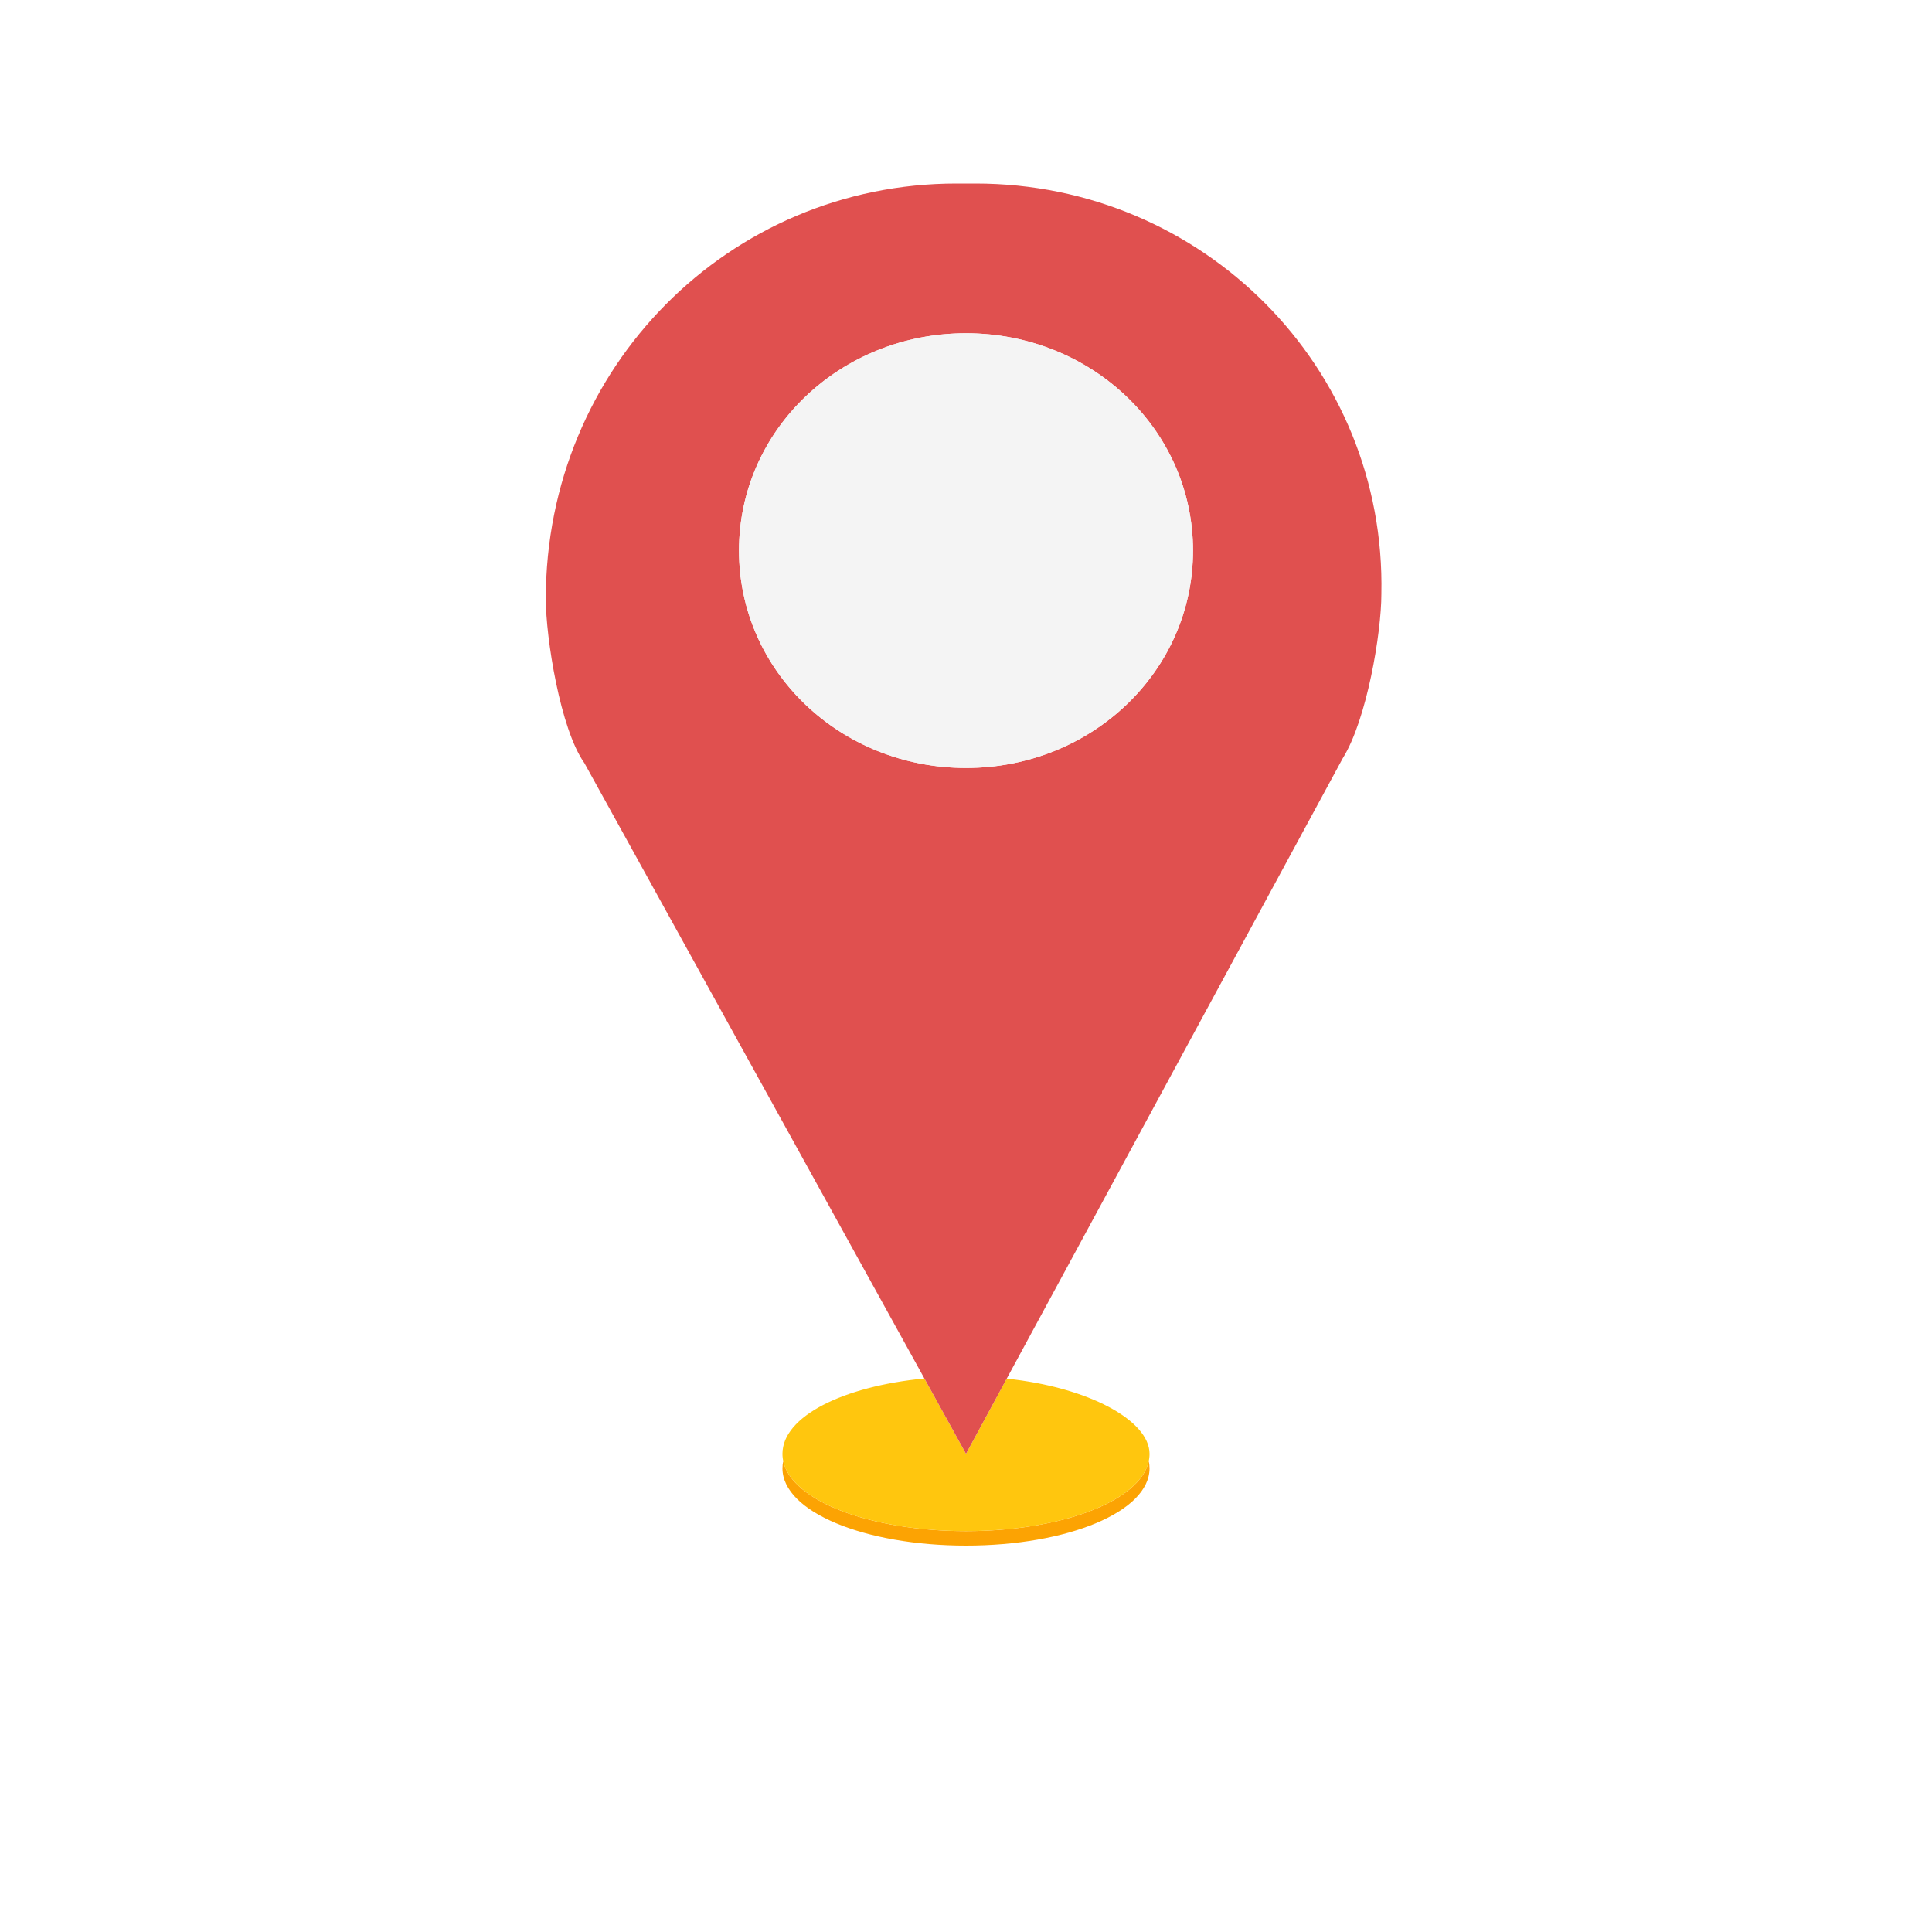
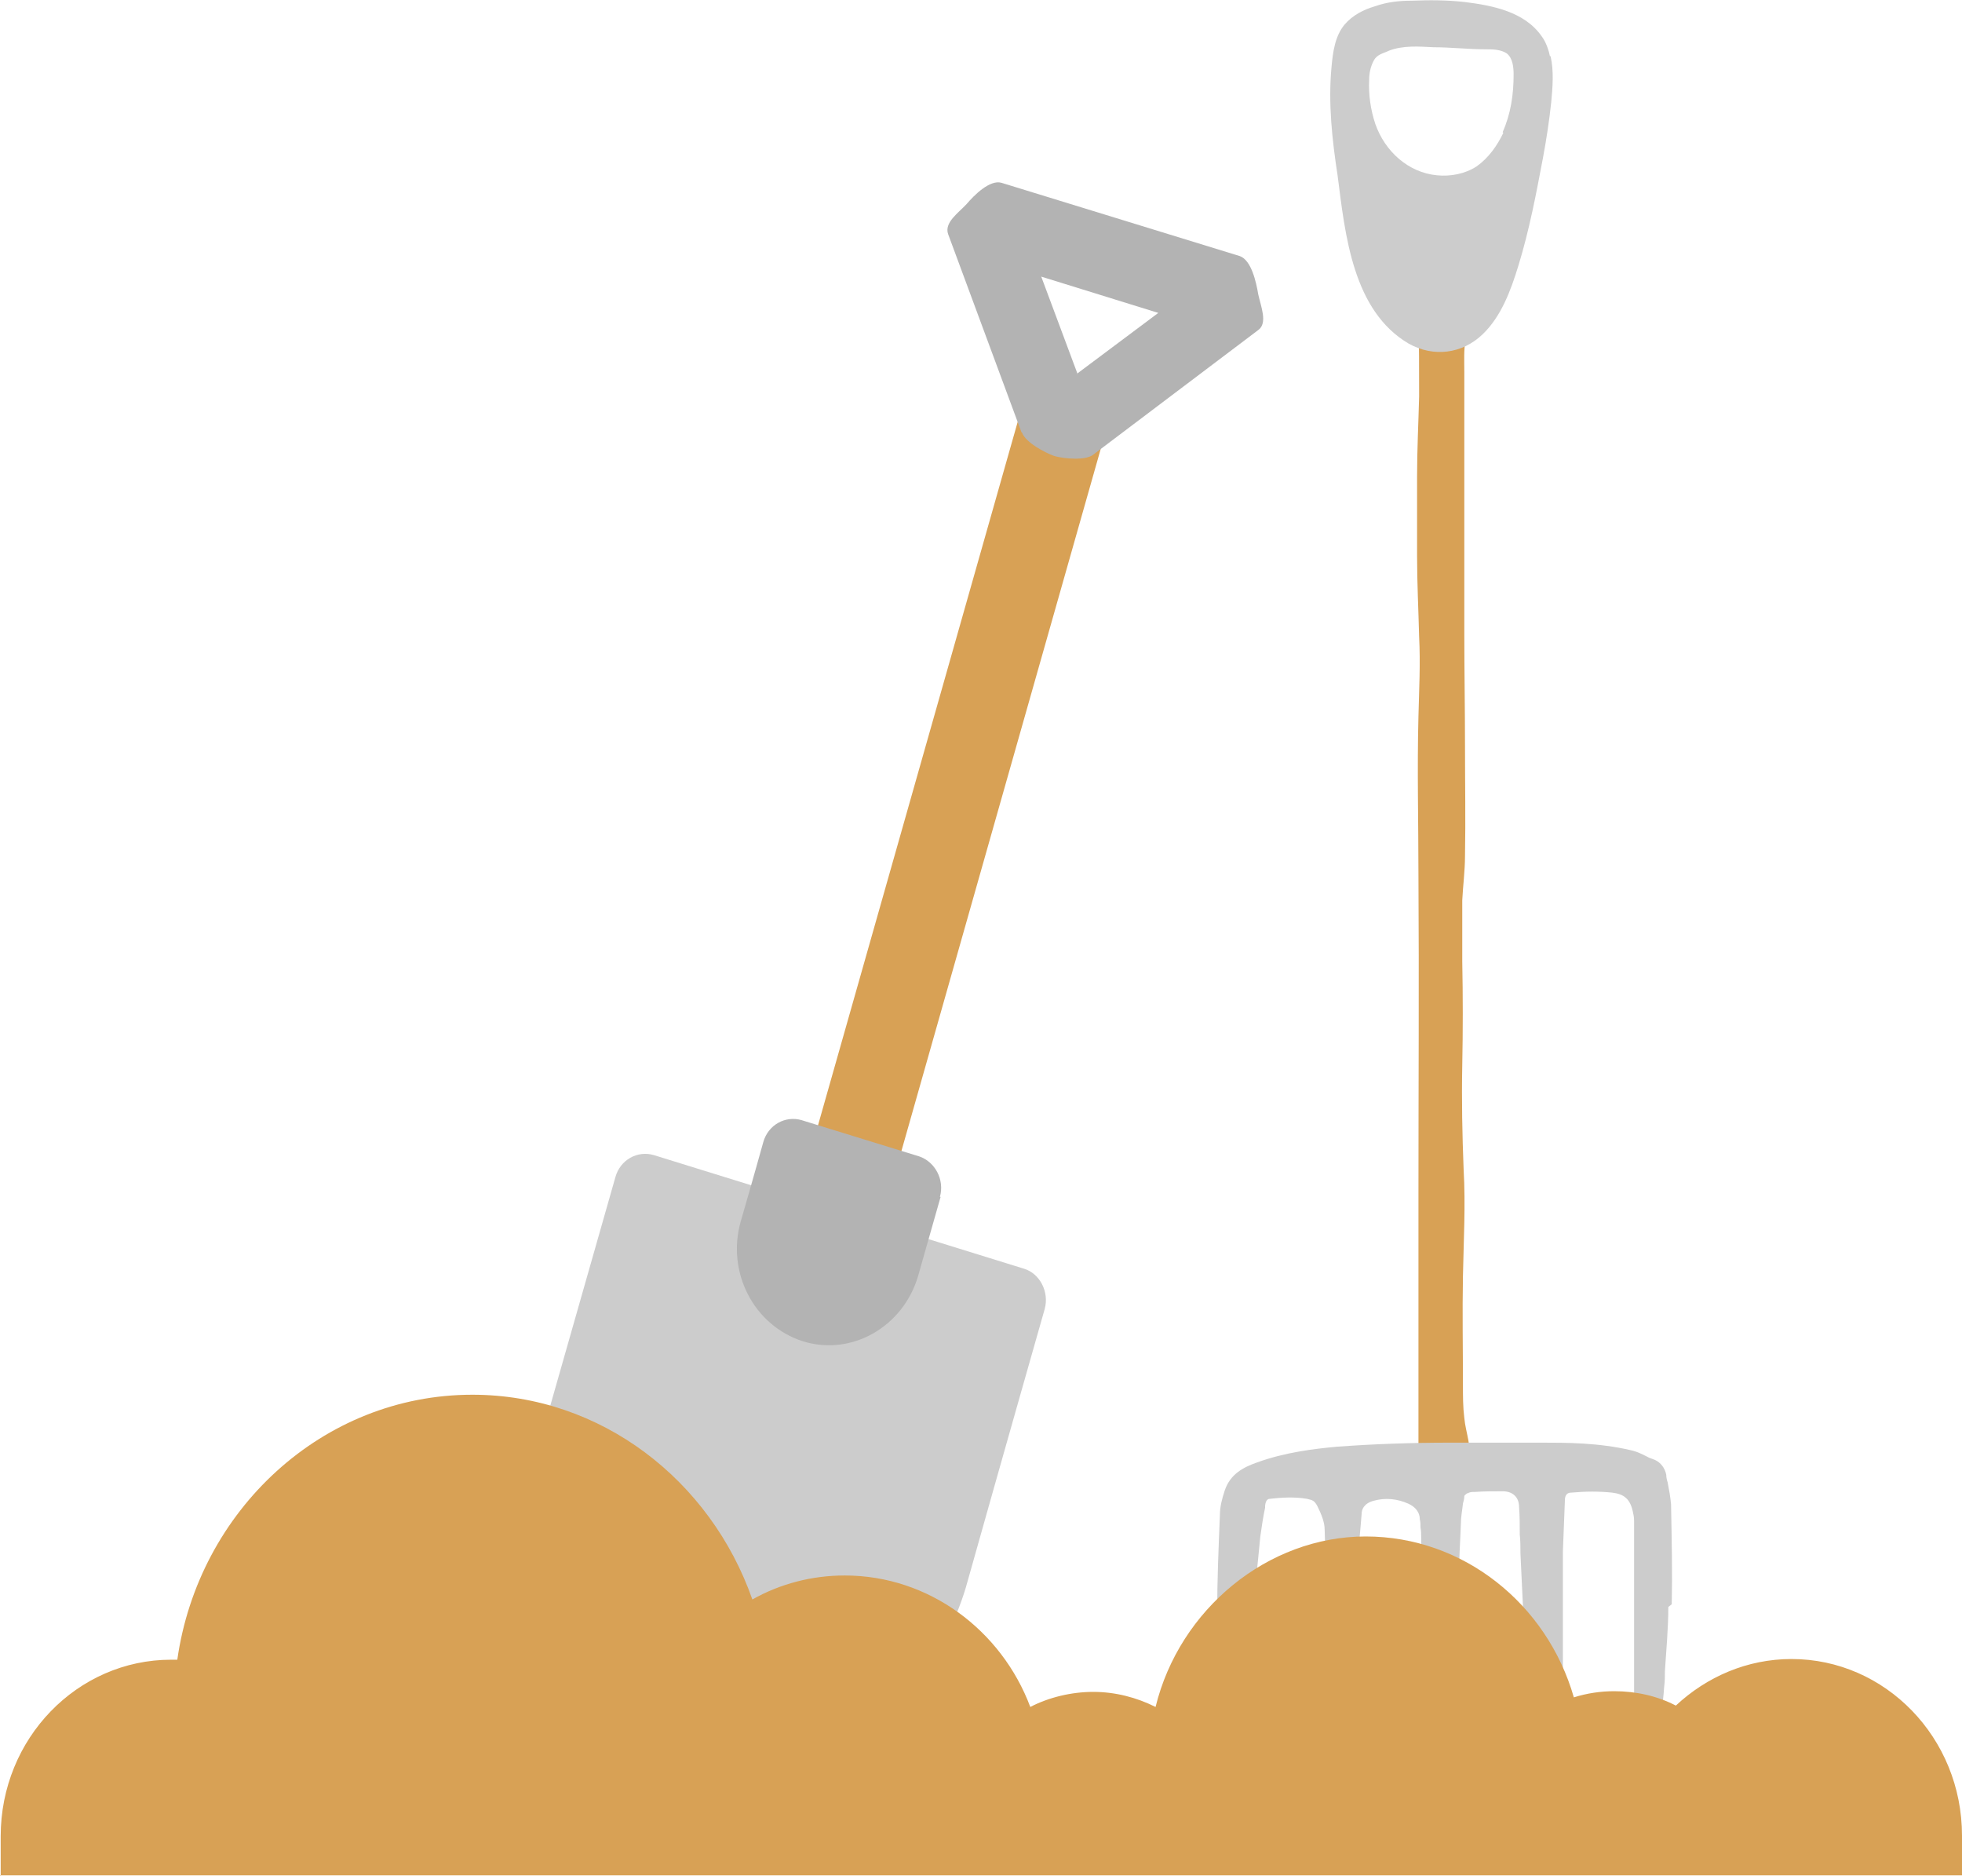
- <svg xmlns="http://www.w3.org/2000/svg" width="100%" height="100%" viewBox="0 0 64 64" version="1.1" xml:space="preserve" style="fill-rule:evenodd;clip-rule:evenodd;stroke-linejoin:round;stroke-miterlimit:2;">
-   <g id="orange">
-     <path d="M38.055,48.4C38.071,48.479 38.08,48.559 38.08,48.64C38.08,50.08 35.36,51.2 32,51.2C28.64,51.2 25.92,50.08 25.92,48.64C25.92,48.559 25.929,48.479 25.945,48.4C26.228,49.723 28.829,50.72 32,50.72C35.171,50.72 37.772,49.723 38.055,48.4Z" style="fill:#fca303;" />
-     <path d="M33.349,45.67C36.059,45.953 38.08,47.057 38.08,48.16C38.08,49.6 35.36,50.72 32,50.72C28.64,50.72 25.92,49.6 25.92,48.16C25.92,46.923 27.926,45.923 30.621,45.665L32,48.16L33.349,45.67Z" style="fill:#ffc60e;" />
-   </g>
-   <g id="red">
-     <path d="M32.32,6.08C39.84,6.08 45.92,12.16 45.76,19.68C45.76,20.96 45.28,23.84 44.48,25.12L32,48.16L19.36,25.28C18.56,24.16 18.08,21.12 18.08,19.84C18.08,12.16 24.16,6.08 31.68,6.08L32.32,6.08ZM39.52,18.24C39.52,14.24 36.16,11.04 32,11.04C27.84,11.04 24.48,14.24 24.48,18.24C24.48,22.24 27.84,25.44 32,25.44C36.16,25.44 39.52,22.24 39.52,18.24Z" style="fill:#e0504f;" />
-   </g>
-   <g id="white">
-     <path d="M39.52,18.24C39.52,22.24 36.16,25.44 32,25.44C27.84,25.44 24.48,22.24 24.48,18.24C24.48,14.24 27.84,11.04 32,11.04C36.16,11.04 39.52,14.24 39.52,18.24" style="fill:#f4f4f4;fill-rule:nonzero;" />
-   </g>
+ <svg xmlns="http://www.w3.org/2000/svg" id="a" viewBox="0 0 28.66 27.39">
+   <defs>
+     <style>.b,.c{fill:#d8a155;}.d{fill:#b3b3b3;}.d,.c,.e{fill-rule:evenodd;}.f,.e{fill:#ccc;}</style>
+   </defs>
+   <path class="b" d="M21.41,4.95c-.03,.16-.02,.32-.02,.48,0,.23,0,.45,0,.68,0,1.05,0,2.1,0,3.15,0,.55,.01,1.09,.01,1.64s.01,1.06,0,1.6c0,.22-.03,.44-.04,.65,0,.3,0,.59,0,.89,.01,.51,.01,1.01,0,1.52s0,1.01,.02,1.52c.03,.52,0,1.04-.01,1.56-.01,.53,0,1.06,0,1.59,0,.16,0,.32,.02,.48,.01,.11,.04,.22,.06,.33,.04,.25,0,.49-.08,.73-.08,.22-.32,.31-.52,.17-.05-.04-.11-.1-.13-.16-.02-.08,0-.19,0-.27,0-.19,0-.37,0-.56,0-.38,0-.77,0-1.15,0-.78,0-1.56,0-2.35,0-1.55,.01-3.1,0-4.66,0-.77-.02-1.56,0-2.33,.01-.39,.03-.77,.01-1.16-.01-.4-.03-.79-.03-1.18,0-.39,0-.78,0-1.16,0-.39,.02-.78,.03-1.17,0-.39,0-.77-.01-1.16,0-.1,0-.2,0-.3,0-.07,.05-.13,.08-.19,.06-.12,.13-.24,.21-.35,.06-.07,.15-.13,.24-.09,.11,.05,.16,.2,.21,.3,.08,.21,.09,.41,.03,.62-.03,.11-.06,.22-.08,.33Z" />
+   <path class="f" d="M22.64,.82c-.02-.1-.06-.21-.12-.29-.25-.36-.72-.45-1.12-.5-.26-.03-.52-.03-.78-.02-.18,0-.36,.02-.53,.08-.17,.05-.33,.13-.45,.27-.14,.17-.17,.4-.19,.62-.05,.53,.01,1.07,.09,1.59,.11,.86,.22,1.97,1.04,2.45,.36,.2,.78,.15,1.08-.14,.27-.26,.41-.64,.52-1,.16-.52,.26-1.05,.36-1.58,.05-.27,.09-.53,.12-.81,.02-.22,.04-.45-.01-.67Zm-.68,1.12c-.09,.19-.22,.37-.39,.49-.17,.11-.38,.15-.58,.13-.42-.04-.76-.35-.9-.75-.07-.21-.1-.43-.09-.64,0-.1,.02-.2,.07-.29,.05-.09,.14-.1,.22-.14,.21-.08,.44-.06,.65-.05,.25,0,.51,.03,.76,.03,.1,0,.22,0,.31,.06,.09,.07,.1,.21,.1,.31,0,.29-.04,.57-.16,.84Z" />
+   <path class="f" d="M24.37,23.47c0,.31-.03,.63-.05,.94,0,.07,0,.15-.01,.22-.01,.15-.03,.3-.04,.44,0,.06-.01,.12-.02,.19,0,.02,0,.04,0,.06,0,0,0,.01,0,.02,0,.04-.03,.14-.14,.15-.09,.02-.18-.06-.2-.17-.02-.12-.03-.23-.04-.34,0-.31,0-.62,0-.92v-.76c0-.16,0-.31,0-.47v-.06c0-.19,0-.37,0-.56,0-.05-.01-.1-.02-.14-.04-.18-.13-.25-.3-.27-.19-.02-.38-.02-.6,0q-.08,0-.09,.09c-.01,.25-.02,.51-.03,.77,0,.25,0,.5,0,.75v.58c0,.19,0,.38,0,.57h0c0,.06,0,.19,0,.44,0,.33-.02,.57-.04,.73,0,0,0,.02,0,.02-.02,.09-.05,.19-.14,.21-.04,0-.08,0-.11-.03-.15-.12-.19-.76-.21-1.03-.02-.19-.03-.36-.04-.52-.02-.42-.04-.85-.06-1.27l-.02-.42c0-.09,0-.19-.01-.28,0-.13,0-.27-.01-.4,0-.15-.1-.23-.24-.23-.14,0-.27,0-.41,.01h-.03s-.04,0-.07,.02h-.01s-.04,.03-.04,.04c0,.04-.01,.07-.02,.11-.01,.1-.03,.19-.03,.29-.01,.28-.03,.56-.03,.83v.16c-.01,.44-.02,.88-.02,1.32,0,.34,0,.68-.03,1.02v.1s-.01,.06-.01,.08c0,.09-.06,.16-.15,.17-.09,.02-.16-.04-.19-.13-.02-.06-.03-.12-.04-.18v-.18c-.04-.22-.05-.45-.07-.67,0-.12,0-.25,0-.37,0-.08,0-.17,0-.25-.01-.51-.03-1.06-.04-1.69,0-.05,0-.1-.01-.15,0-.04,0-.08-.01-.12,0-.1-.06-.18-.17-.23-.16-.07-.33-.09-.51-.04-.14,.04-.17,.13-.17,.19-.01,.13-.02,.24-.03,.35,0,.08,0,.16-.02,.26-.02,.28-.04,.57-.06,.85v.09c-.01,.09-.01,.18-.02,.27l-.02,.46c-.01,.25-.02,.5-.03,.75,0,.16-.02,.32-.03,.52,0,.05-.04,.15-.07,.21-.01,.04-.07,.09-.13,.09h-.01c-.06,0-.1-.06-.12-.1-.02-.05-.03-.1-.03-.14v-.11c0-.19-.01-.39-.01-.58,0-.1,0-.19,.01-.28v-.19c.01-.16,.02-.31,.02-.47,0-.26,.01-.52,.02-.78,.01-.33,0-.66-.01-.97,0-.11-.05-.23-.11-.35-.04-.07-.06-.08-.15-.1-.18-.03-.36-.02-.54,0-.01,0-.06,0-.07,.1v.03c-.03,.14-.05,.28-.07,.42-.04,.43-.09,.87-.13,1.32-.01,.19-.03,.4-.04,.59,0,.1,0,.19-.01,.28,0,.19-.03,.33-.05,.49-.01,.1-.03,.21-.04,.35h0c0,.06-.02,.22-.14,.22-.04,0-.13,0-.15-.14,0-.05-.01-.1-.02-.14v-.21c-.02-.28-.04-.56-.04-.85,0-.26-.01-.52-.01-.8,0-.46,.02-.94,.04-1.43,0-.11,.03-.23,.07-.35,.08-.24,.27-.34,.47-.41,.41-.15,.84-.2,1.16-.23,.53-.04,1.1-.06,1.67-.06,.34,0,.68,0,.98,0,.07,0,.15,0,.22,0,.04,0,.09,0,.13,0,.36,0,.83,0,1.3,.11,.1,.02,.19,.07,.27,.11,.03,.01,.05,.02,.08,.03,.09,.04,.15,.12,.17,.22,0,.04,.01,.08,.02,.11,.02,.1,.04,.21,.05,.32,.01,.54,.02,1,.01,1.46Z" />
+   <path class="e" d="M11.7,18.03s.01-.05,.01-.07c.03-.23-.1-.45-.32-.52l-1.84-.57c-.24-.07-.49,.07-.56,.32l-1.08,3.79c-.07,.23,.05,.48,.26,.57,1.07,.45,1.87,1.44,2.1,2.64,.03,.16,.15,.3,.3,.35s.32,.02,.45-.09c.35-.32,.81-.52,1.31-.52,.31,0,.61,.07,.87,.21,.22,.11,.48,.02,.59-.19,.13-.24,.24-.5,.32-.77,.54-1.92,1.15-4.06,1.15-4.06,.07-.25-.07-.52-.3-.59l-1.84-.57-.56,.32s0,.04-.02,.08c-.07,.24-.31,.38-.55,.31-.24-.07-.37-.33-.3-.57l.02-.08Z" />
+   <path class="c" d="M13.04,17.26l3.14-11.06c.07-.25-.24-.57-.48-.64s-.67,.02-.74,.27l-3.14,11.06c-.07,.25,.24,.56,.48,.64s.67-.02,.74-.27Z" />
+   <path class="d" d="M14.93,6.32c.05,.14,.33,.29,.47,.34,.14,.04,.46,.07,.57-.02l2.41-1.82c.14-.1,.04-.34,0-.52-.03-.18-.1-.5-.27-.56l-3.48-1.07c-.17-.05-.4,.18-.51,.31-.12,.13-.33,.27-.27,.44l1.07,2.89Zm.81-.86l-.53-1.42,1.71,.53-1.19,.89Z" />
+   <path class="d" d="M13.73,17.48c.07-.25-.07-.51-.3-.59l-1.72-.53c-.24-.07-.49,.07-.56,.32,0,0-.17,.61-.33,1.16-.21,.74,.19,1.52,.91,1.75,.71,.22,1.46-.21,1.68-.95,.16-.56,.33-1.16,.33-1.16Z" />
+   <path class="c" d="M0,27.39H28.66v-.58c0-1.43-1.12-2.58-2.49-2.58-.65,0-1.24,.26-1.69,.68-.27-.14-.58-.21-.9-.21-.2,0-.4,.03-.59,.09-.39-1.36-1.61-2.35-3.04-2.35s-2.72,1.06-3.07,2.49c-.28-.14-.59-.22-.91-.22s-.65,.08-.92,.22c-.42-1.12-1.48-1.92-2.71-1.92-.48,0-.94,.12-1.35,.35-.61-1.74-2.21-2.99-4.09-2.99-2.19,0-4,1.69-4.31,3.87h-.09c-1.37,0-2.49,1.15-2.49,2.58v.58Z" />
</svg>
